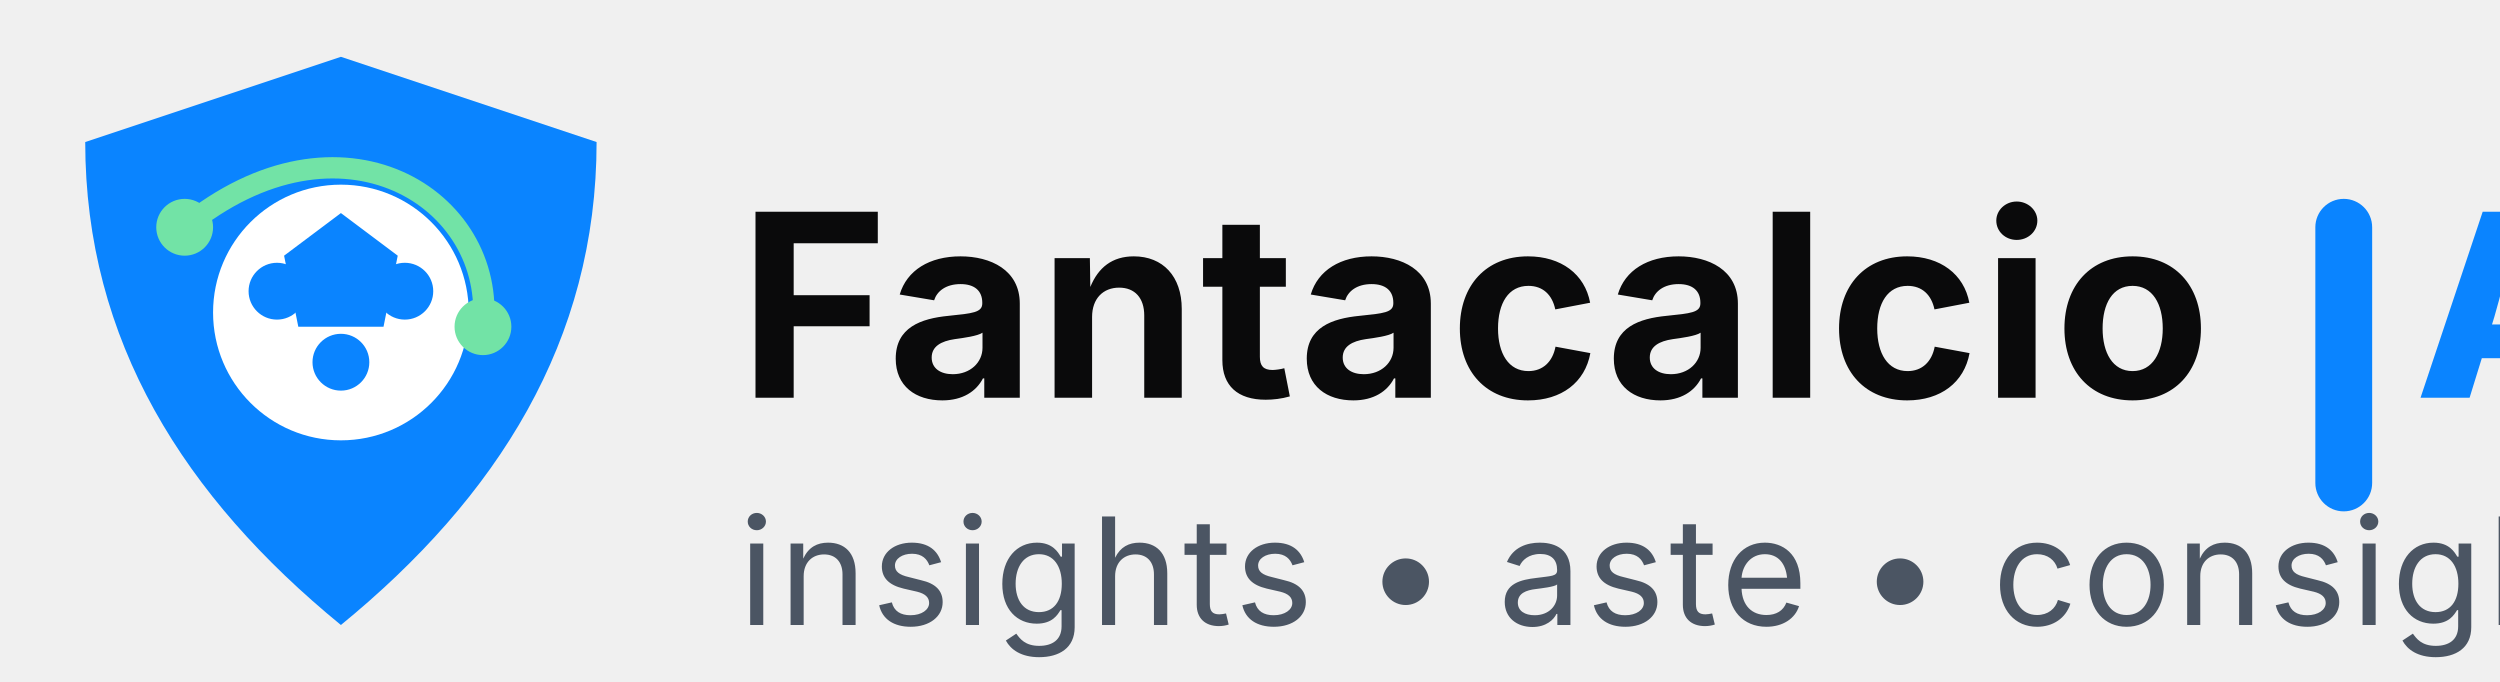
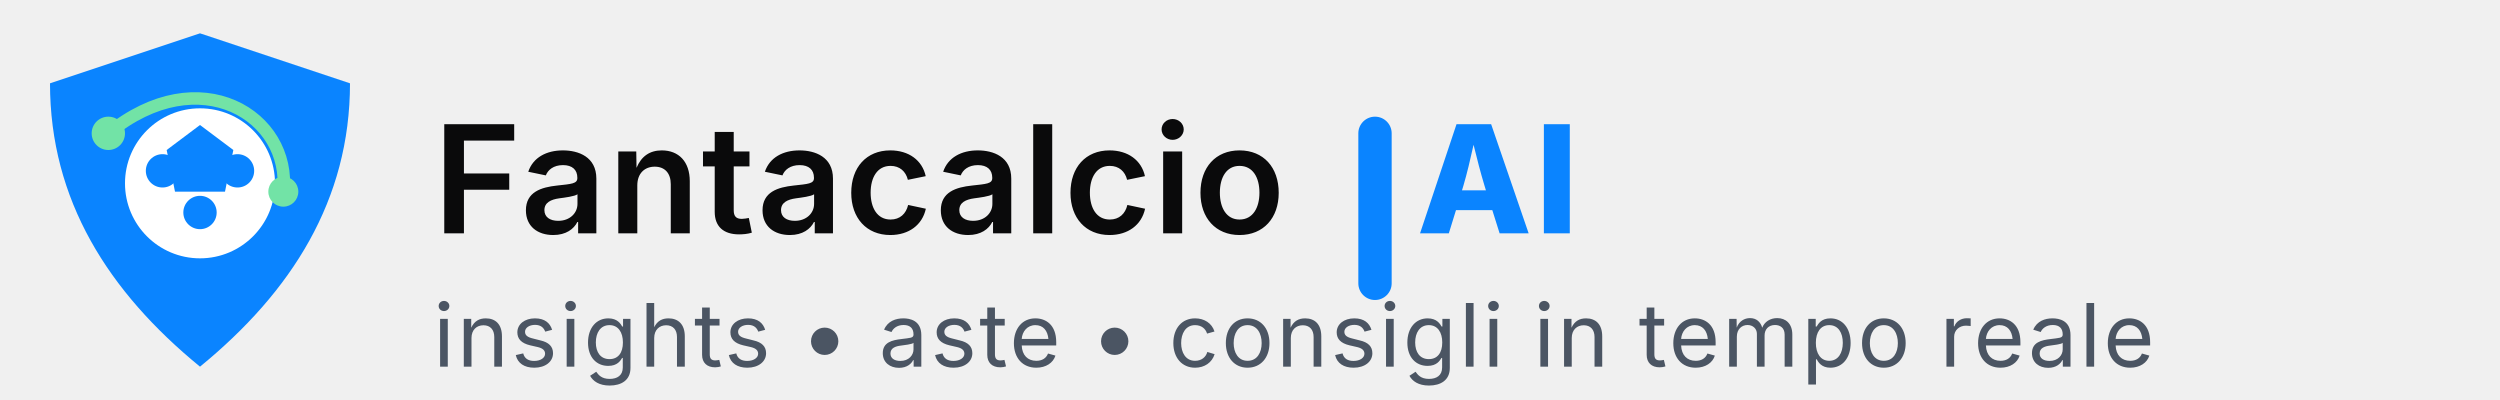
- <svg xmlns="http://www.w3.org/2000/svg" width="176" height="48" viewBox="0 0 176 48" fill="none" role="img" aria-labelledby="title desc">
+ <svg xmlns="http://www.w3.org/2000/svg" width="300" height="48" viewBox="0 0 300 48" role="img" aria-labelledby="title desc">
  <g transform="translate(4,4)">
    <path d="M20 0 L38 6 C38 20 31 31 20 40 C9 31 2 20 2 6 L20 0Z" fill="#0A84FF" />
-     <circle cx="20" cy="18" r="9" fill="white" />
+     <circle cx="20" cy="18" r="9" fill="#FFFFFF" />
    <polygon points="20,11 24,14 23,19 17,19 16,14" fill="#0A84FF" />
    <circle cx="15.5" cy="16.5" r="2" fill="#0A84FF" />
    <circle cx="24.5" cy="16.5" r="2" fill="#0A84FF" />
    <circle cx="20" cy="21.5" r="2" fill="#0A84FF" />
    <path d="M9,12 C20,3 31,10 30,19" stroke="#72E3A6" stroke-width="1.5" fill="none" />
    <circle cx="9" cy="12" r="2" fill="#72E3A6" />
-     <circle cx="30" cy="19" r="2" fill="#72E3A6" />
+     <circle cx="30" cy="19" r="1.8" fill="#72E3A6" />
  </g>
  <g transform="translate(52,12)">
-     <text x="0" y="16" font-family="Inter, system-ui, -apple-system, Segoe UI, Roboto, Helvetica, Arial, sans-serif" font-size="18" font-weight="700" fill="#0A0A0B" letter-spacing="0.2">
+     <text x="0" y="16" font-family="Inter, system-ui, -apple-system, Segoe UI, Roboto, Helvetica, Arial, sans-serif" font-size="18" font-weight="600" fill="#0A0A0B" letter-spacing="0.2">
      Fantacalcio
    </text>
    <rect x="111" y="2" width="4" height="22" rx="2" fill="#0A84FF" />
    <text x="118" y="16" font-family="Inter, system-ui, -apple-system, Segoe UI, Roboto, Helvetica, Arial, sans-serif" font-size="18" font-weight="800" fill="#0A84FF" letter-spacing="0.4">
      AI
    </text>
-     <text x="0" y="32" font-family="Inter, system-ui, -apple-system, Segoe UI, Roboto, Helvetica, Arial, sans-serif" font-size="10.5" fill="#4B5563" letter-spacing="0.3">
+     <text x="0" y="32" font-family="Inter, system-ui, -apple-system, Segoe UI, Roboto, Helvetica, Arial, sans-serif" font-size="10.5" font-weight="400" fill="#4B5563" letter-spacing="0.3">
      insights • aste • consigli in tempo reale
    </text>
  </g>
</svg>
